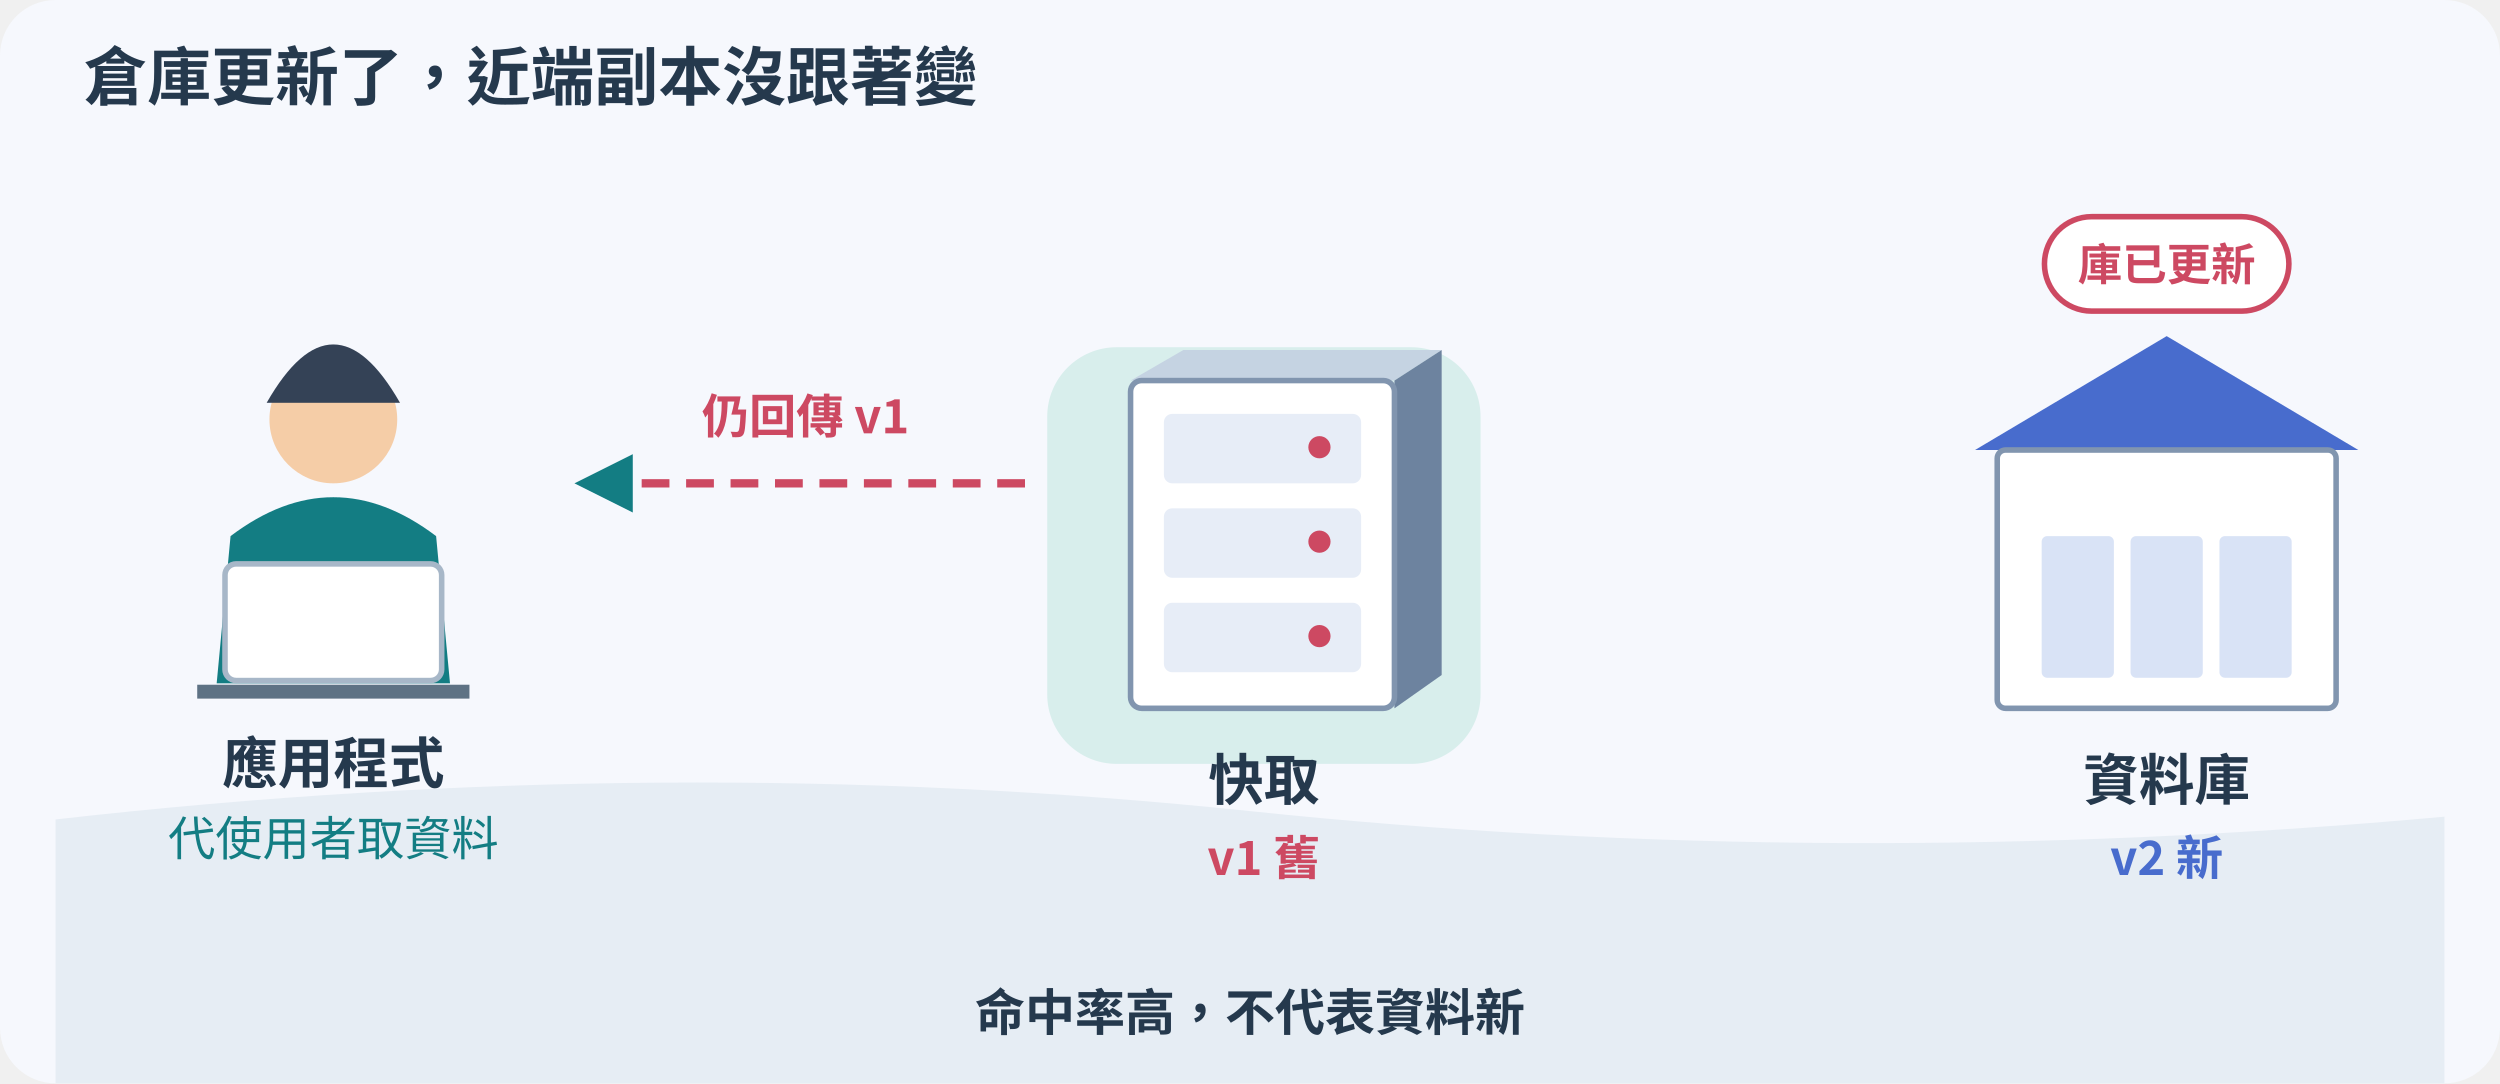
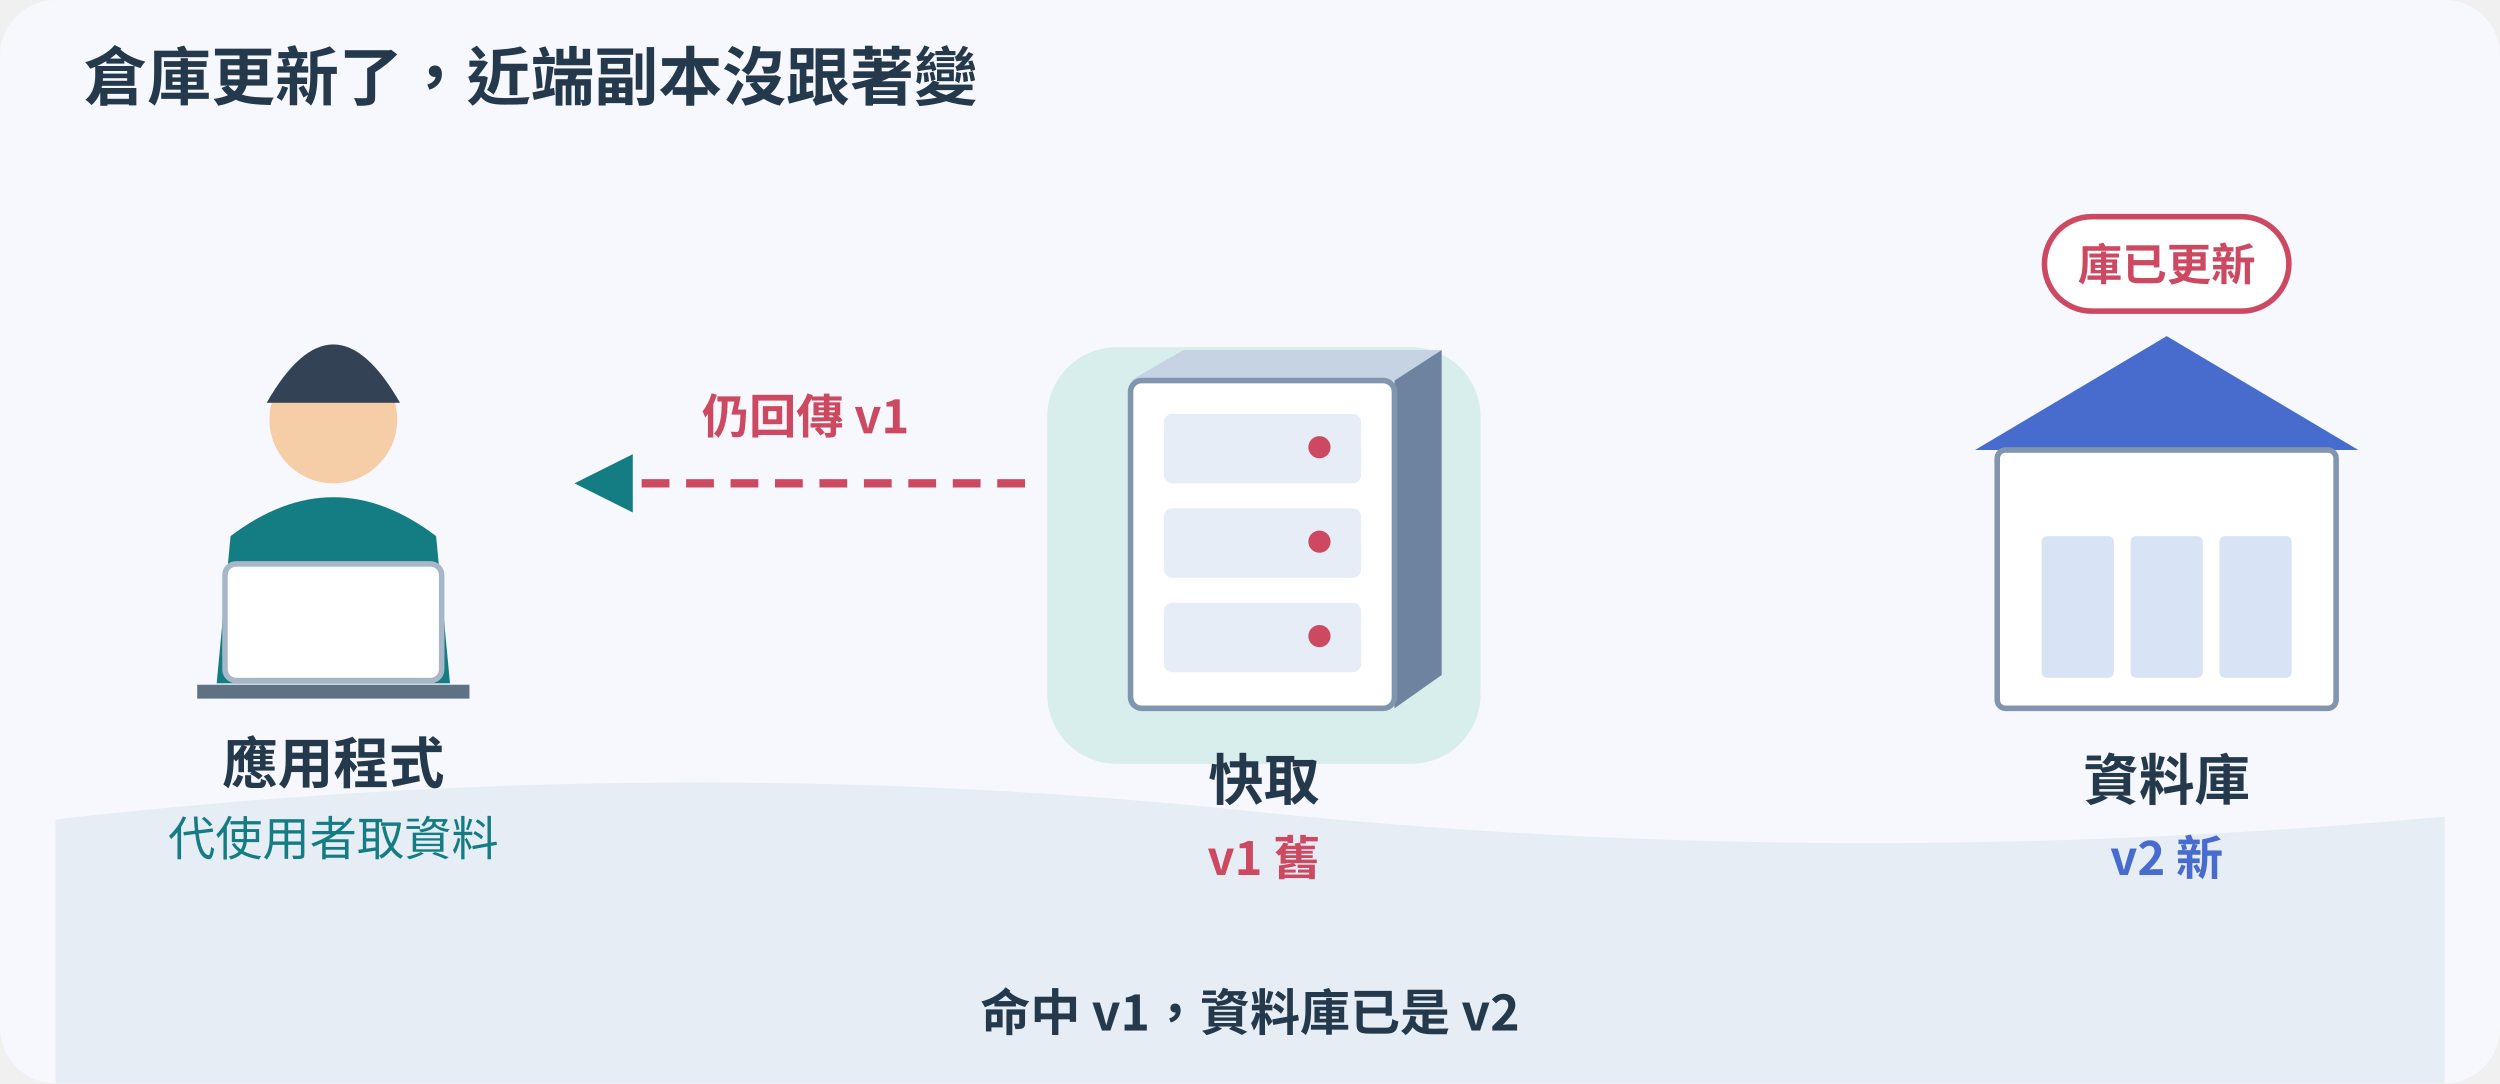
<svg xmlns="http://www.w3.org/2000/svg" viewBox="0 0 900 390" role="img" aria-labelledby="scene-cache-3-title scene-cache-3-desc">
  <defs>
    <marker id="scene-cache-3-arrow" viewBox="0 0 10 10" refX="8" refY="5" markerWidth="7" markerHeight="7" orient="auto-start-reverse">
      <path d="M0 0 L10 5 L0 10Z" fill="#137d83" />
    </marker>
  </defs>
  <rect width="900" height="100%" rx="20" fill="#f6f8fd" />
  <path d="M20 295 Q240 270 450 292 T880 294 V390 H20Z" fill="#e6edf4" />
  <text x="30" y="36" text-anchor="start" font-family="Noto Sans CJK TC, Microsoft JhengHei, sans-serif" font-size="23" font-weight="700" fill="#25394d">倉庫更新了，近端副本沒跟著變</text>
  <circle cx="120" cy="151" r="23" fill="#f5cda7" />
  <path d="M96 145 Q120 103 144 145" fill="#344256" />
  <path d="M83 193 Q120 165 157 193 L162 246 H78Z" fill="#137d83" />
  <rect x="81" y="203" width="78" height="42" rx="4" fill="#fff" stroke="#a7b7c8" stroke-width="2" />
  <path d="M71 249 H169" stroke="#5e7284" stroke-width="5" />
  <text x="120" y="282" text-anchor="middle" font-family="Noto Sans CJK TC, Microsoft JhengHei, sans-serif" font-size="20" font-weight="700" fill="#25394d">應用程式</text>
  <text x="120" y="308" text-anchor="middle" font-family="Noto Sans CJK TC, Microsoft JhengHei, sans-serif" font-size="17" font-weight="400" fill="#137d83">代使用者取資料</text>
  <rect x="377" y="125" width="156" height="150" rx="25" fill="#d8eeec" stroke="none" stroke-width="2" />
  <path d="M407 137 L426 126 H519 L502 137Z" fill="#c5d3e2" />
  <path d="M502 137 L519 126 V243 L502 255Z" fill="#6d839f" />
  <rect x="407" y="137" width="95" height="118" rx="4" fill="#fff" stroke="#8195af" stroke-width="2" />
  <rect x="419" y="149" width="71" height="25" rx="3" fill="#e7edf7" stroke="none" stroke-width="2" />
  <circle cx="475" cy="161" r="4" fill="#cd4962" />
  <rect x="419" y="183" width="71" height="25" rx="3" fill="#e7edf7" stroke="none" stroke-width="2" />
  <circle cx="475" cy="195" r="4" fill="#cd4962" />
  <rect x="419" y="217" width="71" height="25" rx="3" fill="#e7edf7" stroke="none" stroke-width="2" />
  <circle cx="475" cy="229" r="4" fill="#cd4962" />
  <text x="455" y="288" text-anchor="middle" font-family="Noto Sans CJK TC, Microsoft JhengHei, sans-serif" font-size="20" font-weight="700" fill="#25394d">快取</text>
  <text x="455" y="315" text-anchor="middle" font-family="Noto Sans CJK TC, Microsoft JhengHei, sans-serif" font-size="17" font-weight="700" fill="#cd4962">v1 舊</text>
  <path d="M711 162 L780 121 L849 162Z" fill="#486ccd" />
  <rect x="719" y="162" width="122" height="93" rx="3" fill="#fff" stroke="#8195af" stroke-width="2" />
  <rect x="735" y="193" width="26" height="51" rx="2" fill="#d9e3f6" stroke="none" stroke-width="2" />
  <rect x="767" y="193" width="26" height="51" rx="2" fill="#d9e3f6" stroke="none" stroke-width="2" />
  <rect x="799" y="193" width="26" height="51" rx="2" fill="#d9e3f6" stroke="none" stroke-width="2" />
  <text x="780" y="288" text-anchor="middle" font-family="Noto Sans CJK TC, Microsoft JhengHei, sans-serif" font-size="20" font-weight="700" fill="#25394d">資料庫</text>
  <text x="780" y="315" text-anchor="middle" font-family="Noto Sans CJK TC, Microsoft JhengHei, sans-serif" font-size="17" font-weight="700" fill="#486ccd">v2 新</text>
  <path class="scene-flow" d="M369 174 L211 174" fill="none" stroke="#cd4962" stroke-width="3" stroke-dasharray="10 6" marker-end="url(#scene-cache-3-arrow)" />
  <text x="290.0" y="156.0" text-anchor="middle" font-family="Noto Sans CJK TC, Microsoft JhengHei, sans-serif" font-size="17" font-weight="700" fill="#cd4962">仍回傳 v1</text>
  <rect x="736.0" y="78" width="88" height="34" rx="17" fill="#fff" stroke="#cd4962" stroke-width="2" />
  <text x="780" y="101" text-anchor="middle" font-family="Noto Sans CJK TC, Microsoft JhengHei, sans-serif" font-size="16" font-weight="700" fill="#cd4962">庫已更新</text>
-   <text x="450" y="371" text-anchor="middle" font-family="Noto Sans CJK TC, Microsoft JhengHei, sans-serif" font-size="18" font-weight="700" fill="#25394d">命中率高，不代表資料新</text>
+   <text x="450" y="371" text-anchor="middle" font-family="Noto Sans CJK TC, Microsoft JhengHei, sans-serif" font-size="18" font-weight="700" fill="#25394d">命中 v1，資料庫已是 v2</text>
</svg>
